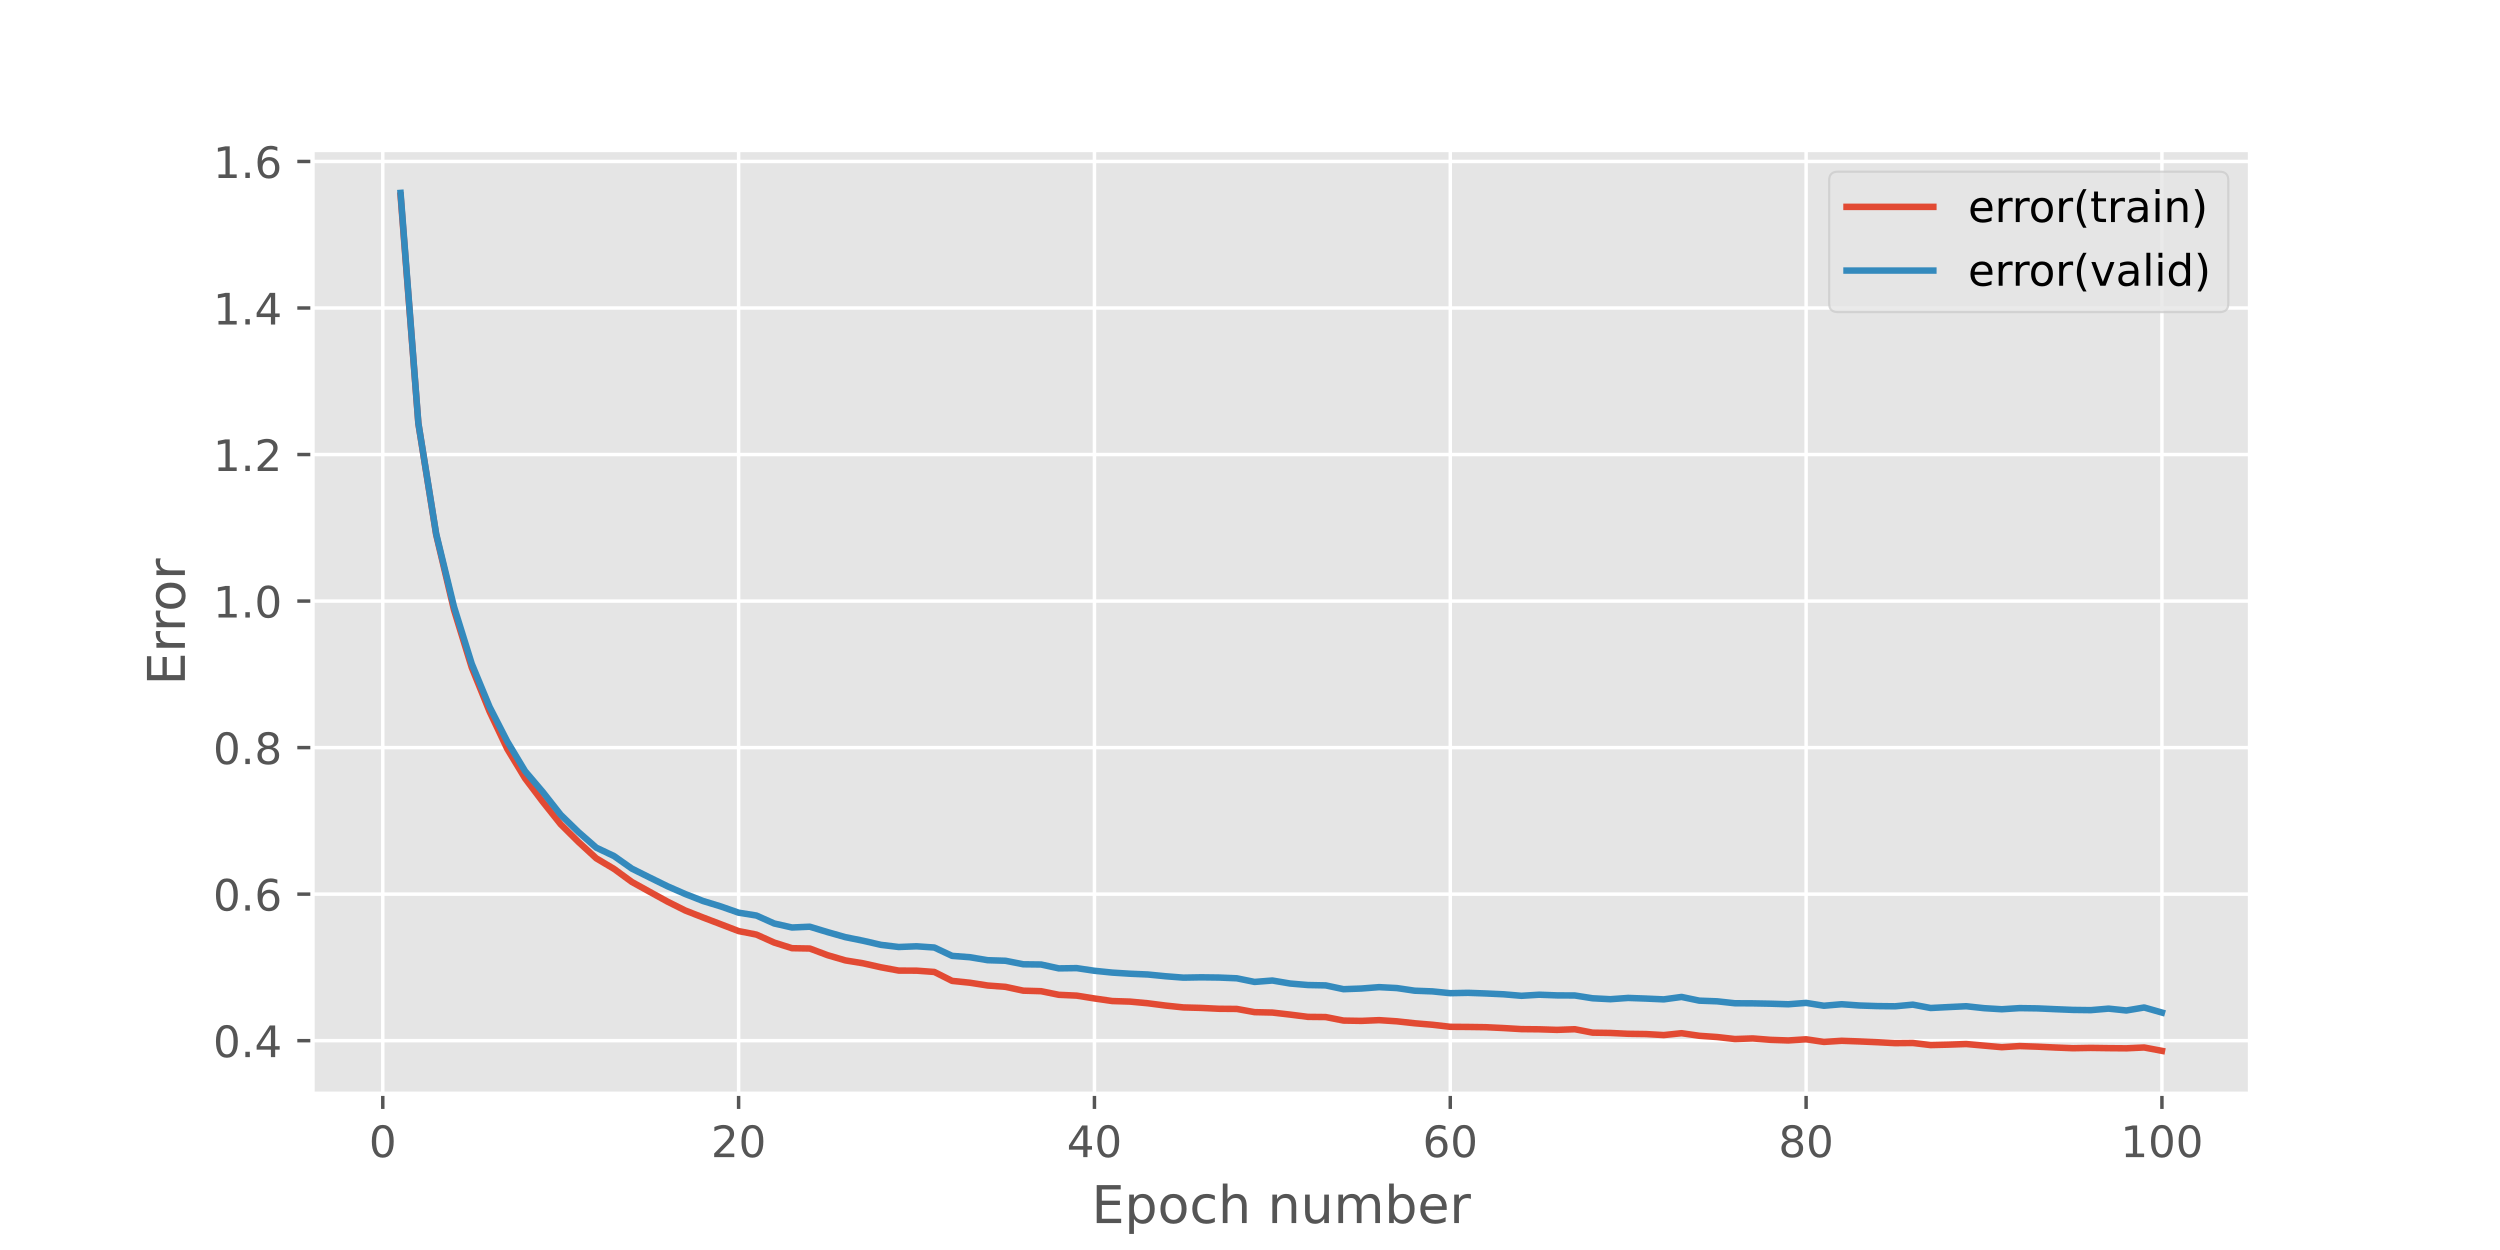
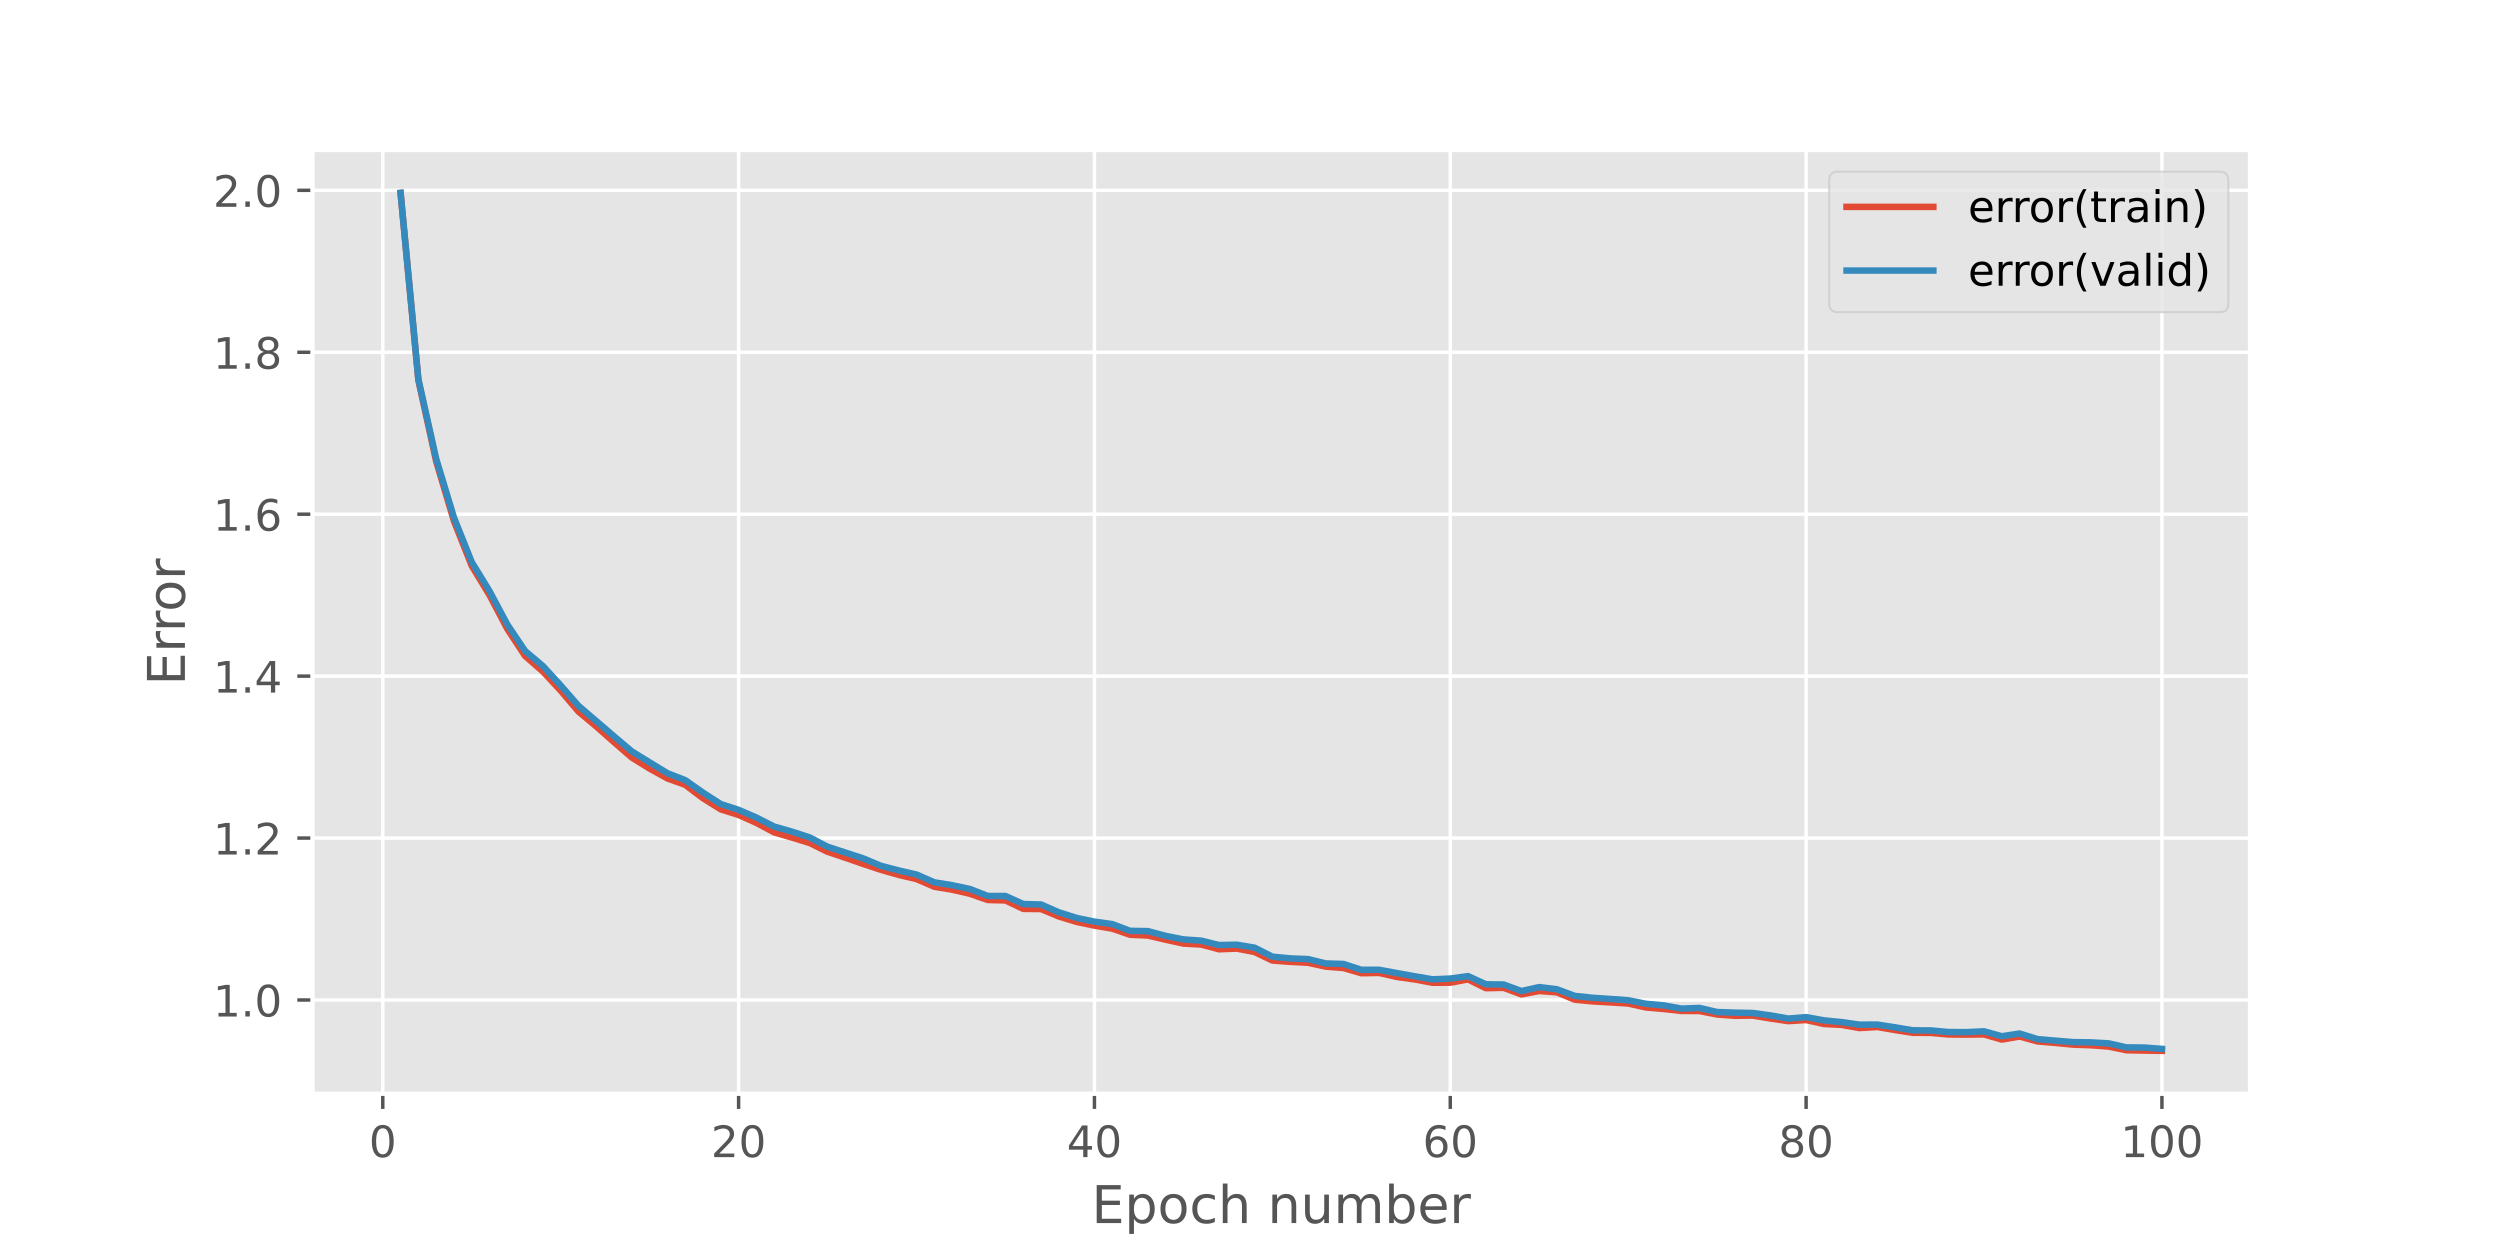
<svg xmlns="http://www.w3.org/2000/svg" xmlns:xlink="http://www.w3.org/1999/xlink" height="288pt" version="1.1" viewBox="0 0 576 288" width="576pt">
  <defs>
    <style type="text/css">*{stroke-linecap:butt;stroke-linejoin:round;}</style>
  </defs>
  <g id="figure_1">
    <g id="patch_1">
      <path d="M 0 288  L 576 288  L 576 0  L 0 0  z " style="fill:#ffffff;" />
    </g>
    <g id="axes_1">
      <g id="patch_2">
        <path d="M 72 252  L 518.4 252  L 518.4 34.56  L 72 34.56  z " style="fill:#e5e5e5;" />
      </g>
      <g id="matplotlib.axis_1">
        <g id="xtick_1">
          <g id="line2d_1">
-             <path clip-path="url(#pe317987a67)" d="M 88.192 252  L 88.192 34.56  " style="fill:none;stroke:#ffffff;stroke-linecap:square;stroke-width:0.8;" />
+             <path clip-path="url(#pe9f8068c99)" d="M 88.192 252  L 88.192 34.56  " style="fill:none;stroke:#ffffff;stroke-linecap:square;stroke-width:0.8;" />
          </g>
          <g id="line2d_2">
            <defs>
-               <path d="M 0 0  L 0 3.5  " id="me2cba8e64d" style="stroke:#555555;stroke-width:0.8;" />
-             </defs>
-             <g>
-               <use style="fill:#555555;stroke:#555555;stroke-width:0.8;" x="88.192" xlink:href="#me2cba8e64d" y="252" />
+               <path d="M 0 0  L 0 3.5  " id="m7c71a134c6" style="stroke:#555555;stroke-width:0.8;" />
+             </defs>
+             <g>
+               <use style="fill:#555555;stroke:#555555;stroke-width:0.8;" x="88.192" xlink:href="#m7c71a134c6" y="252" />
            </g>
          </g>
          <g id="text_1">
            <g style="fill:#555555;" transform="translate(85.01049 266.5984)scale(0.1 -0.1)">
              <defs>
                <path d="M 2034 4250  Q 1547 4250 1301 3770  Q 1056 3291 1056 2328  Q 1056 1369 1301 889  Q 1547 409 2034 409  Q 2525 409 2770 889  Q 3016 1369 3016 2328  Q 3016 3291 2770 3770  Q 2525 4250 2034 4250  z M 2034 4750  Q 2819 4750 3233 4129  Q 3647 3509 3647 2328  Q 3647 1150 3233 529  Q 2819 -91 2034 -91  Q 1250 -91 836 529  Q 422 1150 422 2328  Q 422 3509 836 4129  Q 1250 4750 2034 4750  z " id="DejaVuSans-30" transform="scale(0.015625)" />
              </defs>
              <use xlink:href="#DejaVuSans-30" />
            </g>
          </g>
        </g>
        <g id="xtick_2">
          <g id="line2d_3">
-             <path clip-path="url(#pe317987a67)" d="M 170.175 252  L 170.175 34.56  " style="fill:none;stroke:#ffffff;stroke-linecap:square;stroke-width:0.8;" />
+             <path clip-path="url(#pe9f8068c99)" d="M 170.175 252  L 170.175 34.56  " style="fill:none;stroke:#ffffff;stroke-linecap:square;stroke-width:0.8;" />
          </g>
          <g id="line2d_4">
            <g>
-               <use style="fill:#555555;stroke:#555555;stroke-width:0.8;" x="170.175" xlink:href="#me2cba8e64d" y="252" />
+               <use style="fill:#555555;stroke:#555555;stroke-width:0.8;" x="170.175" xlink:href="#m7c71a134c6" y="252" />
            </g>
          </g>
          <g id="text_2">
            <g style="fill:#555555;" transform="translate(163.8127 266.5984)scale(0.1 -0.1)">
              <defs>
                <path d="M 1228 531  L 3431 531  L 3431 0  L 469 0  L 469 531  Q 828 903 1448 1529  Q 2069 2156 2228 2338  Q 2531 2678 2651 2914  Q 2772 3150 2772 3378  Q 2772 3750 2511 3984  Q 2250 4219 1831 4219  Q 1534 4219 1204 4116  Q 875 4013 500 3803  L 500 4441  Q 881 4594 1212 4672  Q 1544 4750 1819 4750  Q 2544 4750 2975 4387  Q 3406 4025 3406 3419  Q 3406 3131 3298 2873  Q 3191 2616 2906 2266  Q 2828 2175 2409 1742  Q 1991 1309 1228 531  z " id="DejaVuSans-32" transform="scale(0.015625)" />
              </defs>
              <use xlink:href="#DejaVuSans-32" />
              <use x="63.623" xlink:href="#DejaVuSans-30" />
            </g>
          </g>
        </g>
        <g id="xtick_3">
          <g id="line2d_5">
-             <path clip-path="url(#pe317987a67)" d="M 252.159 252  L 252.159 34.56  " style="fill:none;stroke:#ffffff;stroke-linecap:square;stroke-width:0.8;" />
+             <path clip-path="url(#pe9f8068c99)" d="M 252.159 252  L 252.159 34.56  " style="fill:none;stroke:#ffffff;stroke-linecap:square;stroke-width:0.8;" />
          </g>
          <g id="line2d_6">
            <g>
-               <use style="fill:#555555;stroke:#555555;stroke-width:0.8;" x="252.159" xlink:href="#me2cba8e64d" y="252" />
+               <use style="fill:#555555;stroke:#555555;stroke-width:0.8;" x="252.159" xlink:href="#m7c71a134c6" y="252" />
            </g>
          </g>
          <g id="text_3">
            <g style="fill:#555555;" transform="translate(245.7962 266.5984)scale(0.1 -0.1)">
              <defs>
                <path d="M 2419 4116  L 825 1625  L 2419 1625  L 2419 4116  z M 2253 4666  L 3047 4666  L 3047 1625  L 3713 1625  L 3713 1100  L 3047 1100  L 3047 0  L 2419 0  L 2419 1100  L 313 1100  L 313 1709  L 2253 4666  z " id="DejaVuSans-34" transform="scale(0.015625)" />
              </defs>
              <use xlink:href="#DejaVuSans-34" />
              <use x="63.623" xlink:href="#DejaVuSans-30" />
            </g>
          </g>
        </g>
        <g id="xtick_4">
          <g id="line2d_7">
-             <path clip-path="url(#pe317987a67)" d="M 334.142 252  L 334.142 34.56  " style="fill:none;stroke:#ffffff;stroke-linecap:square;stroke-width:0.8;" />
+             <path clip-path="url(#pe9f8068c99)" d="M 334.142 252  L 334.142 34.56  " style="fill:none;stroke:#ffffff;stroke-linecap:square;stroke-width:0.8;" />
          </g>
          <g id="line2d_8">
            <g>
-               <use style="fill:#555555;stroke:#555555;stroke-width:0.8;" x="334.142" xlink:href="#me2cba8e64d" y="252" />
+               <use style="fill:#555555;stroke:#555555;stroke-width:0.8;" x="334.142" xlink:href="#m7c71a134c6" y="252" />
            </g>
          </g>
          <g id="text_4">
            <g style="fill:#555555;" transform="translate(327.7796 266.5984)scale(0.1 -0.1)">
              <defs>
                <path d="M 2113 2584  Q 1688 2584 1439 2293  Q 1191 2003 1191 1497  Q 1191 994 1439 701  Q 1688 409 2113 409  Q 2538 409 2786 701  Q 3034 994 3034 1497  Q 3034 2003 2786 2293  Q 2538 2584 2113 2584  z M 3366 4563  L 3366 3988  Q 3128 4100 2886 4159  Q 2644 4219 2406 4219  Q 1781 4219 1451 3797  Q 1122 3375 1075 2522  Q 1259 2794 1537 2939  Q 1816 3084 2150 3084  Q 2853 3084 3261 2657  Q 3669 2231 3669 1497  Q 3669 778 3244 343  Q 2819 -91 2113 -91  Q 1303 -91 875 529  Q 447 1150 447 2328  Q 447 3434 972 4092  Q 1497 4750 2381 4750  Q 2619 4750 2861 4703  Q 3103 4656 3366 4563  z " id="DejaVuSans-36" transform="scale(0.015625)" />
              </defs>
              <use xlink:href="#DejaVuSans-36" />
              <use x="63.623" xlink:href="#DejaVuSans-30" />
            </g>
          </g>
        </g>
        <g id="xtick_5">
          <g id="line2d_9">
-             <path clip-path="url(#pe317987a67)" d="M 416.126 252  L 416.126 34.56  " style="fill:none;stroke:#ffffff;stroke-linecap:square;stroke-width:0.8;" />
+             <path clip-path="url(#pe9f8068c99)" d="M 416.126 252  L 416.126 34.56  " style="fill:none;stroke:#ffffff;stroke-linecap:square;stroke-width:0.8;" />
          </g>
          <g id="line2d_10">
            <g>
-               <use style="fill:#555555;stroke:#555555;stroke-width:0.8;" x="416.126" xlink:href="#me2cba8e64d" y="252" />
+               <use style="fill:#555555;stroke:#555555;stroke-width:0.8;" x="416.126" xlink:href="#m7c71a134c6" y="252" />
            </g>
          </g>
          <g id="text_5">
            <g style="fill:#555555;" transform="translate(409.7631 266.5984)scale(0.1 -0.1)">
              <defs>
                <path d="M 2034 2216  Q 1584 2216 1326 1975  Q 1069 1734 1069 1313  Q 1069 891 1326 650  Q 1584 409 2034 409  Q 2484 409 2743 651  Q 3003 894 3003 1313  Q 3003 1734 2745 1975  Q 2488 2216 2034 2216  z M 1403 2484  Q 997 2584 770 2862  Q 544 3141 544 3541  Q 544 4100 942 4425  Q 1341 4750 2034 4750  Q 2731 4750 3128 4425  Q 3525 4100 3525 3541  Q 3525 3141 3298 2862  Q 3072 2584 2669 2484  Q 3125 2378 3379 2068  Q 3634 1759 3634 1313  Q 3634 634 3220 271  Q 2806 -91 2034 -91  Q 1263 -91 848 271  Q 434 634 434 1313  Q 434 1759 690 2068  Q 947 2378 1403 2484  z M 1172 3481  Q 1172 3119 1398 2916  Q 1625 2713 2034 2713  Q 2441 2713 2670 2916  Q 2900 3119 2900 3481  Q 2900 3844 2670 4047  Q 2441 4250 2034 4250  Q 1625 4250 1398 4047  Q 1172 3844 1172 3481  z " id="DejaVuSans-38" transform="scale(0.015625)" />
              </defs>
              <use xlink:href="#DejaVuSans-38" />
              <use x="63.623" xlink:href="#DejaVuSans-30" />
            </g>
          </g>
        </g>
        <g id="xtick_6">
          <g id="line2d_11">
-             <path clip-path="url(#pe317987a67)" d="M 498.109 252  L 498.109 34.56  " style="fill:none;stroke:#ffffff;stroke-linecap:square;stroke-width:0.8;" />
+             <path clip-path="url(#pe9f8068c99)" d="M 498.109 252  L 498.109 34.56  " style="fill:none;stroke:#ffffff;stroke-linecap:square;stroke-width:0.8;" />
          </g>
          <g id="line2d_12">
            <g>
-               <use style="fill:#555555;stroke:#555555;stroke-width:0.8;" x="498.109" xlink:href="#me2cba8e64d" y="252" />
+               <use style="fill:#555555;stroke:#555555;stroke-width:0.8;" x="498.109" xlink:href="#m7c71a134c6" y="252" />
            </g>
          </g>
          <g id="text_6">
            <g style="fill:#555555;" transform="translate(488.5653 266.5984)scale(0.1 -0.1)">
              <defs>
                <path d="M 794 531  L 1825 531  L 1825 4091  L 703 3866  L 703 4441  L 1819 4666  L 2450 4666  L 2450 531  L 3481 531  L 3481 0  L 794 0  L 794 531  z " id="DejaVuSans-31" transform="scale(0.015625)" />
              </defs>
              <use xlink:href="#DejaVuSans-31" />
              <use x="63.623" xlink:href="#DejaVuSans-30" />
              <use x="127.246" xlink:href="#DejaVuSans-30" />
            </g>
          </g>
        </g>
        <g id="text_7">
          <g style="fill:#555555;" transform="translate(251.5031 281.7962)scale(0.12 -0.12)">
            <defs>
              <path d="M 628 4666  L 3578 4666  L 3578 4134  L 1259 4134  L 1259 2753  L 3481 2753  L 3481 2222  L 1259 2222  L 1259 531  L 3634 531  L 3634 0  L 628 0  L 628 4666  z " id="DejaVuSans-45" transform="scale(0.015625)" />
              <path d="M 1159 525  L 1159 -1331  L 581 -1331  L 581 3500  L 1159 3500  L 1159 2969  Q 1341 3281 1617 3432  Q 1894 3584 2278 3584  Q 2916 3584 3314 3078  Q 3713 2572 3713 1747  Q 3713 922 3314 415  Q 2916 -91 2278 -91  Q 1894 -91 1617 61  Q 1341 213 1159 525  z M 3116 1747  Q 3116 2381 2855 2742  Q 2594 3103 2138 3103  Q 1681 3103 1420 2742  Q 1159 2381 1159 1747  Q 1159 1113 1420 752  Q 1681 391 2138 391  Q 2594 391 2855 752  Q 3116 1113 3116 1747  z " id="DejaVuSans-70" transform="scale(0.015625)" />
              <path d="M 1959 3097  Q 1497 3097 1228 2736  Q 959 2375 959 1747  Q 959 1119 1226 758  Q 1494 397 1959 397  Q 2419 397 2687 759  Q 2956 1122 2956 1747  Q 2956 2369 2687 2733  Q 2419 3097 1959 3097  z M 1959 3584  Q 2709 3584 3137 3096  Q 3566 2609 3566 1747  Q 3566 888 3137 398  Q 2709 -91 1959 -91  Q 1206 -91 779 398  Q 353 888 353 1747  Q 353 2609 779 3096  Q 1206 3584 1959 3584  z " id="DejaVuSans-6f" transform="scale(0.015625)" />
              <path d="M 3122 3366  L 3122 2828  Q 2878 2963 2633 3030  Q 2388 3097 2138 3097  Q 1578 3097 1268 2742  Q 959 2388 959 1747  Q 959 1106 1268 751  Q 1578 397 2138 397  Q 2388 397 2633 464  Q 2878 531 3122 666  L 3122 134  Q 2881 22 2623 -34  Q 2366 -91 2075 -91  Q 1284 -91 818 406  Q 353 903 353 1747  Q 353 2603 823 3093  Q 1294 3584 2113 3584  Q 2378 3584 2631 3529  Q 2884 3475 3122 3366  z " id="DejaVuSans-63" transform="scale(0.015625)" />
              <path d="M 3513 2113  L 3513 0  L 2938 0  L 2938 2094  Q 2938 2591 2744 2837  Q 2550 3084 2163 3084  Q 1697 3084 1428 2787  Q 1159 2491 1159 1978  L 1159 0  L 581 0  L 581 4863  L 1159 4863  L 1159 2956  Q 1366 3272 1645 3428  Q 1925 3584 2291 3584  Q 2894 3584 3203 3211  Q 3513 2838 3513 2113  z " id="DejaVuSans-68" transform="scale(0.015625)" />
              <path id="DejaVuSans-20" transform="scale(0.015625)" />
              <path d="M 3513 2113  L 3513 0  L 2938 0  L 2938 2094  Q 2938 2591 2744 2837  Q 2550 3084 2163 3084  Q 1697 3084 1428 2787  Q 1159 2491 1159 1978  L 1159 0  L 581 0  L 581 3500  L 1159 3500  L 1159 2956  Q 1366 3272 1645 3428  Q 1925 3584 2291 3584  Q 2894 3584 3203 3211  Q 3513 2838 3513 2113  z " id="DejaVuSans-6e" transform="scale(0.015625)" />
              <path d="M 544 1381  L 544 3500  L 1119 3500  L 1119 1403  Q 1119 906 1312 657  Q 1506 409 1894 409  Q 2359 409 2629 706  Q 2900 1003 2900 1516  L 2900 3500  L 3475 3500  L 3475 0  L 2900 0  L 2900 538  Q 2691 219 2414 64  Q 2138 -91 1772 -91  Q 1169 -91 856 284  Q 544 659 544 1381  z M 1991 3584  L 1991 3584  z " id="DejaVuSans-75" transform="scale(0.015625)" />
              <path d="M 3328 2828  Q 3544 3216 3844 3400  Q 4144 3584 4550 3584  Q 5097 3584 5394 3201  Q 5691 2819 5691 2113  L 5691 0  L 5113 0  L 5113 2094  Q 5113 2597 4934 2840  Q 4756 3084 4391 3084  Q 3944 3084 3684 2787  Q 3425 2491 3425 1978  L 3425 0  L 2847 0  L 2847 2094  Q 2847 2600 2669 2842  Q 2491 3084 2119 3084  Q 1678 3084 1418 2786  Q 1159 2488 1159 1978  L 1159 0  L 581 0  L 581 3500  L 1159 3500  L 1159 2956  Q 1356 3278 1631 3431  Q 1906 3584 2284 3584  Q 2666 3584 2933 3390  Q 3200 3197 3328 2828  z " id="DejaVuSans-6d" transform="scale(0.015625)" />
              <path d="M 3116 1747  Q 3116 2381 2855 2742  Q 2594 3103 2138 3103  Q 1681 3103 1420 2742  Q 1159 2381 1159 1747  Q 1159 1113 1420 752  Q 1681 391 2138 391  Q 2594 391 2855 752  Q 3116 1113 3116 1747  z M 1159 2969  Q 1341 3281 1617 3432  Q 1894 3584 2278 3584  Q 2916 3584 3314 3078  Q 3713 2572 3713 1747  Q 3713 922 3314 415  Q 2916 -91 2278 -91  Q 1894 -91 1617 61  Q 1341 213 1159 525  L 1159 0  L 581 0  L 581 4863  L 1159 4863  L 1159 2969  z " id="DejaVuSans-62" transform="scale(0.015625)" />
              <path d="M 3597 1894  L 3597 1613  L 953 1613  Q 991 1019 1311 708  Q 1631 397 2203 397  Q 2534 397 2845 478  Q 3156 559 3463 722  L 3463 178  Q 3153 47 2828 -22  Q 2503 -91 2169 -91  Q 1331 -91 842 396  Q 353 884 353 1716  Q 353 2575 817 3079  Q 1281 3584 2069 3584  Q 2775 3584 3186 3129  Q 3597 2675 3597 1894  z M 3022 2063  Q 3016 2534 2758 2815  Q 2500 3097 2075 3097  Q 1594 3097 1305 2825  Q 1016 2553 972 2059  L 3022 2063  z " id="DejaVuSans-65" transform="scale(0.015625)" />
              <path d="M 2631 2963  Q 2534 3019 2420 3045  Q 2306 3072 2169 3072  Q 1681 3072 1420 2755  Q 1159 2438 1159 1844  L 1159 0  L 581 0  L 581 3500  L 1159 3500  L 1159 2956  Q 1341 3275 1631 3429  Q 1922 3584 2338 3584  Q 2397 3584 2469 3576  Q 2541 3569 2628 3553  L 2631 2963  z " id="DejaVuSans-72" transform="scale(0.015625)" />
            </defs>
            <use xlink:href="#DejaVuSans-45" />
            <use x="63.184" xlink:href="#DejaVuSans-70" />
            <use x="126.66" xlink:href="#DejaVuSans-6f" />
            <use x="187.842" xlink:href="#DejaVuSans-63" />
            <use x="242.822" xlink:href="#DejaVuSans-68" />
            <use x="306.201" xlink:href="#DejaVuSans-20" />
            <use x="337.988" xlink:href="#DejaVuSans-6e" />
            <use x="401.367" xlink:href="#DejaVuSans-75" />
            <use x="464.746" xlink:href="#DejaVuSans-6d" />
            <use x="562.158" xlink:href="#DejaVuSans-62" />
            <use x="625.635" xlink:href="#DejaVuSans-65" />
            <use x="687.158" xlink:href="#DejaVuSans-72" />
          </g>
        </g>
      </g>
      <g id="matplotlib.axis_2">
        <g id="ytick_1">
          <g id="line2d_13">
-             <path clip-path="url(#pe317987a67)" d="M 72 239.765  L 518.4 239.765  " style="fill:none;stroke:#ffffff;stroke-linecap:square;stroke-width:0.8;" />
+             <path clip-path="url(#pe9f8068c99)" d="M 72 230.403  L 518.4 230.403  " style="fill:none;stroke:#ffffff;stroke-linecap:square;stroke-width:0.8;" />
          </g>
          <g id="line2d_14">
            <defs>
-               <path d="M 0 0  L -3.5 0  " id="m394dbe2a29" style="stroke:#555555;stroke-width:0.8;" />
-             </defs>
-             <g>
-               <use style="fill:#555555;stroke:#555555;stroke-width:0.8;" x="72" xlink:href="#m394dbe2a29" y="239.765" />
+               <path d="M 0 0  L -3.5 0  " id="mfba9a142a1" style="stroke:#555555;stroke-width:0.8;" />
+             </defs>
+             <g>
+               <use style="fill:#555555;stroke:#555555;stroke-width:0.8;" x="72" xlink:href="#mfba9a142a1" y="230.403" />
            </g>
          </g>
          <g id="text_8">
-             <g style="fill:#555555;" transform="translate(49.09687 243.5645)scale(0.1 -0.1)">
+             <g style="fill:#555555;" transform="translate(49.09687 234.2019)scale(0.1 -0.1)">
              <defs>
                <path d="M 684 794  L 1344 794  L 1344 0  L 684 0  L 684 794  z " id="DejaVuSans-2e" transform="scale(0.015625)" />
              </defs>
-               <use xlink:href="#DejaVuSans-30" />
-               <use x="63.623" xlink:href="#DejaVuSans-2e" />
-               <use x="95.41" xlink:href="#DejaVuSans-34" />
+               <use xlink:href="#DejaVuSans-31" />
+               <use x="63.623" xlink:href="#DejaVuSans-2e" />
+               <use x="95.41" xlink:href="#DejaVuSans-30" />
            </g>
          </g>
        </g>
        <g id="ytick_2">
          <g id="line2d_15">
-             <path clip-path="url(#pe317987a67)" d="M 72 206.006  L 518.4 206.006  " style="fill:none;stroke:#ffffff;stroke-linecap:square;stroke-width:0.8;" />
+             <path clip-path="url(#pe9f8068c99)" d="M 72 193.093  L 518.4 193.093  " style="fill:none;stroke:#ffffff;stroke-linecap:square;stroke-width:0.8;" />
          </g>
          <g id="line2d_16">
            <g>
-               <use style="fill:#555555;stroke:#555555;stroke-width:0.8;" x="72" xlink:href="#m394dbe2a29" y="206.006" />
+               <use style="fill:#555555;stroke:#555555;stroke-width:0.8;" x="72" xlink:href="#mfba9a142a1" y="193.093" />
            </g>
          </g>
          <g id="text_9">
-             <g style="fill:#555555;" transform="translate(49.09687 209.8048)scale(0.1 -0.1)">
-               <use xlink:href="#DejaVuSans-30" />
-               <use x="63.623" xlink:href="#DejaVuSans-2e" />
-               <use x="95.41" xlink:href="#DejaVuSans-36" />
+             <g style="fill:#555555;" transform="translate(49.09687 196.8924)scale(0.1 -0.1)">
+               <use xlink:href="#DejaVuSans-31" />
+               <use x="63.623" xlink:href="#DejaVuSans-2e" />
+               <use x="95.41" xlink:href="#DejaVuSans-32" />
            </g>
          </g>
        </g>
        <g id="ytick_3">
          <g id="line2d_17">
-             <path clip-path="url(#pe317987a67)" d="M 72 172.246  L 518.4 172.246  " style="fill:none;stroke:#ffffff;stroke-linecap:square;stroke-width:0.8;" />
+             <path clip-path="url(#pe9f8068c99)" d="M 72 155.784  L 518.4 155.784  " style="fill:none;stroke:#ffffff;stroke-linecap:square;stroke-width:0.8;" />
          </g>
          <g id="line2d_18">
            <g>
-               <use style="fill:#555555;stroke:#555555;stroke-width:0.8;" x="72" xlink:href="#m394dbe2a29" y="172.246" />
+               <use style="fill:#555555;stroke:#555555;stroke-width:0.8;" x="72" xlink:href="#mfba9a142a1" y="155.784" />
            </g>
          </g>
          <g id="text_10">
-             <g style="fill:#555555;" transform="translate(49.09687 176.0451)scale(0.1 -0.1)">
-               <use xlink:href="#DejaVuSans-30" />
-               <use x="63.623" xlink:href="#DejaVuSans-2e" />
-               <use x="95.41" xlink:href="#DejaVuSans-38" />
+             <g style="fill:#555555;" transform="translate(49.09687 159.5828)scale(0.1 -0.1)">
+               <use xlink:href="#DejaVuSans-31" />
+               <use x="63.623" xlink:href="#DejaVuSans-2e" />
+               <use x="95.41" xlink:href="#DejaVuSans-34" />
            </g>
          </g>
        </g>
        <g id="ytick_4">
          <g id="line2d_19">
-             <path clip-path="url(#pe317987a67)" d="M 72 138.486  L 518.4 138.486  " style="fill:none;stroke:#ffffff;stroke-linecap:square;stroke-width:0.8;" />
+             <path clip-path="url(#pe9f8068c99)" d="M 72 118.474  L 518.4 118.474  " style="fill:none;stroke:#ffffff;stroke-linecap:square;stroke-width:0.8;" />
          </g>
          <g id="line2d_20">
            <g>
-               <use style="fill:#555555;stroke:#555555;stroke-width:0.8;" x="72" xlink:href="#m394dbe2a29" y="138.486" />
+               <use style="fill:#555555;stroke:#555555;stroke-width:0.8;" x="72" xlink:href="#mfba9a142a1" y="118.474" />
            </g>
          </g>
          <g id="text_11">
-             <g style="fill:#555555;" transform="translate(49.09687 142.2854)scale(0.1 -0.1)">
-               <use xlink:href="#DejaVuSans-31" />
-               <use x="63.623" xlink:href="#DejaVuSans-2e" />
-               <use x="95.41" xlink:href="#DejaVuSans-30" />
+             <g style="fill:#555555;" transform="translate(49.09687 122.2733)scale(0.1 -0.1)">
+               <use xlink:href="#DejaVuSans-31" />
+               <use x="63.623" xlink:href="#DejaVuSans-2e" />
+               <use x="95.41" xlink:href="#DejaVuSans-36" />
            </g>
          </g>
        </g>
        <g id="ytick_5">
          <g id="line2d_21">
-             <path clip-path="url(#pe317987a67)" d="M 72 104.726  L 518.4 104.726  " style="fill:none;stroke:#ffffff;stroke-linecap:square;stroke-width:0.8;" />
+             <path clip-path="url(#pe9f8068c99)" d="M 72 81.165  L 518.4 81.165  " style="fill:none;stroke:#ffffff;stroke-linecap:square;stroke-width:0.8;" />
          </g>
          <g id="line2d_22">
            <g>
-               <use style="fill:#555555;stroke:#555555;stroke-width:0.8;" x="72" xlink:href="#m394dbe2a29" y="104.726" />
+               <use style="fill:#555555;stroke:#555555;stroke-width:0.8;" x="72" xlink:href="#mfba9a142a1" y="81.165" />
            </g>
          </g>
          <g id="text_12">
-             <g style="fill:#555555;" transform="translate(49.09687 108.5256)scale(0.1 -0.1)">
-               <use xlink:href="#DejaVuSans-31" />
-               <use x="63.623" xlink:href="#DejaVuSans-2e" />
-               <use x="95.41" xlink:href="#DejaVuSans-32" />
+             <g style="fill:#555555;" transform="translate(49.09687 84.96373)scale(0.1 -0.1)">
+               <use xlink:href="#DejaVuSans-31" />
+               <use x="63.623" xlink:href="#DejaVuSans-2e" />
+               <use x="95.41" xlink:href="#DejaVuSans-38" />
            </g>
          </g>
        </g>
        <g id="ytick_6">
          <g id="line2d_23">
-             <path clip-path="url(#pe317987a67)" d="M 72 70.967  L 518.4 70.967  " style="fill:none;stroke:#ffffff;stroke-linecap:square;stroke-width:0.8;" />
+             <path clip-path="url(#pe9f8068c99)" d="M 72 43.855  L 518.4 43.855  " style="fill:none;stroke:#ffffff;stroke-linecap:square;stroke-width:0.8;" />
          </g>
          <g id="line2d_24">
            <g>
-               <use style="fill:#555555;stroke:#555555;stroke-width:0.8;" x="72" xlink:href="#m394dbe2a29" y="70.967" />
+               <use style="fill:#555555;stroke:#555555;stroke-width:0.8;" x="72" xlink:href="#mfba9a142a1" y="43.855" />
            </g>
          </g>
          <g id="text_13">
-             <g style="fill:#555555;" transform="translate(49.09687 74.76591)scale(0.1 -0.1)">
-               <use xlink:href="#DejaVuSans-31" />
-               <use x="63.623" xlink:href="#DejaVuSans-2e" />
-               <use x="95.41" xlink:href="#DejaVuSans-34" />
-             </g>
-           </g>
-         </g>
-         <g id="ytick_7">
-           <g id="line2d_25">
-             <path clip-path="url(#pe317987a67)" d="M 72 37.207  L 518.4 37.207  " style="fill:none;stroke:#ffffff;stroke-linecap:square;stroke-width:0.8;" />
-           </g>
-           <g id="line2d_26">
-             <g>
-               <use style="fill:#555555;stroke:#555555;stroke-width:0.8;" x="72" xlink:href="#m394dbe2a29" y="37.207" />
-             </g>
-           </g>
-           <g id="text_14">
-             <g style="fill:#555555;" transform="translate(49.09687 41.00619)scale(0.1 -0.1)">
-               <use xlink:href="#DejaVuSans-31" />
-               <use x="63.623" xlink:href="#DejaVuSans-2e" />
-               <use x="95.41" xlink:href="#DejaVuSans-36" />
-             </g>
-           </g>
-         </g>
-         <g id="text_15">
+             <g style="fill:#555555;" transform="translate(49.09687 47.65418)scale(0.1 -0.1)">
+               <use xlink:href="#DejaVuSans-32" />
+               <use x="63.623" xlink:href="#DejaVuSans-2e" />
+               <use x="95.41" xlink:href="#DejaVuSans-30" />
+             </g>
+           </g>
+         </g>
+         <g id="text_14">
          <g style="fill:#555555;" transform="translate(42.60125 157.9022)rotate(-90)scale(0.12 -0.12)">
            <use xlink:href="#DejaVuSans-45" />
            <use x="63.184" xlink:href="#DejaVuSans-72" />
            <use x="102.547" xlink:href="#DejaVuSans-72" />
            <use x="141.41" xlink:href="#DejaVuSans-6f" />
            <use x="202.592" xlink:href="#DejaVuSans-72" />
          </g>
        </g>
      </g>
-       <g id="line2d_27">
-         <path clip-path="url(#pe317987a67)" d="M 92.291 45.032  L 96.39 97.577  L 100.489 123.163  L 104.588 140.489  L 108.688 153.788  L 112.787 163.918  L 116.886 172.568  L 120.985 179.351  L 125.084 184.771  L 129.183 189.917  L 133.283 193.988  L 137.382 197.759  L 141.481 200.205  L 145.58 203.203  L 149.679 205.468  L 153.779 207.73  L 157.878 209.777  L 161.977 211.387  L 166.076 212.951  L 170.175 214.522  L 174.274 215.329  L 178.374 217.168  L 182.473 218.464  L 186.572 218.538  L 190.671 220.074  L 194.77 221.275  L 198.869 221.947  L 202.969 222.864  L 207.068 223.625  L 211.167 223.64  L 215.266 223.937  L 219.365 225.999  L 223.464 226.419  L 227.564 227.064  L 231.663 227.37  L 235.762 228.25  L 239.861 228.371  L 243.96 229.204  L 248.06 229.391  L 252.159 230.046  L 256.258 230.64  L 260.357 230.772  L 264.456 231.152  L 268.555 231.682  L 272.655 232.11  L 276.754 232.222  L 280.853 232.423  L 284.952 232.458  L 289.051 233.199  L 293.15 233.293  L 297.25 233.764  L 301.349 234.286  L 305.448 234.33  L 309.547 235.139  L 313.646 235.212  L 317.745 235.041  L 321.845 235.313  L 325.944 235.761  L 330.043 236.103  L 334.142 236.577  L 338.241 236.606  L 342.34 236.667  L 346.44 236.864  L 350.539 237.11  L 354.638 237.152  L 358.737 237.285  L 362.836 237.134  L 366.936 237.924  L 371.035 237.991  L 375.134 238.188  L 379.233 238.247  L 383.332 238.483  L 387.431 238.049  L 391.531 238.646  L 395.63 238.931  L 399.729 239.395  L 403.828 239.253  L 407.927 239.58  L 412.026 239.722  L 416.126 239.452  L 420.225 240.059  L 424.324 239.797  L 428.423 239.945  L 432.522 240.127  L 436.621 240.341  L 440.721 240.304  L 444.82 240.788  L 448.919 240.687  L 453.018 240.544  L 457.117 240.91  L 461.217 241.276  L 465.316 241.012  L 469.415 241.155  L 473.514 241.346  L 477.613 241.513  L 481.712 241.437  L 485.812 241.498  L 489.911 241.533  L 494.01 241.341  L 498.109 242.116  " style="fill:none;stroke:#e24a33;stroke-linecap:square;stroke-width:1.5;" />
-       </g>
-       <g id="line2d_28">
-         <path clip-path="url(#pe317987a67)" d="M 92.291 44.444  L 96.39 97.465  L 100.489 122.97  L 104.588 139.748  L 108.688 152.924  L 112.787 162.844  L 116.886 170.846  L 120.985 177.675  L 125.084 182.502  L 129.183 187.723  L 133.283 191.712  L 137.382 195.299  L 141.481 197.244  L 145.58 200.134  L 149.679 202.175  L 153.779 204.191  L 157.878 205.983  L 161.977 207.59  L 166.076 208.847  L 170.175 210.282  L 174.274 210.938  L 178.374 212.771  L 182.473 213.696  L 186.572 213.514  L 190.671 214.758  L 194.77 215.92  L 198.869 216.75  L 202.969 217.694  L 207.068 218.189  L 211.167 218.028  L 215.266 218.308  L 219.365 220.232  L 223.464 220.546  L 227.564 221.231  L 231.663 221.36  L 235.762 222.17  L 239.861 222.223  L 243.96 223.115  L 248.06 223.054  L 252.159 223.666  L 256.258 224.086  L 260.357 224.346  L 264.456 224.524  L 268.555 224.929  L 272.655 225.249  L 276.754 225.173  L 280.853 225.228  L 284.952 225.399  L 289.051 226.237  L 293.15 225.912  L 297.25 226.604  L 301.349 226.952  L 305.448 227.037  L 309.547 227.91  L 313.646 227.758  L 317.745 227.437  L 321.845 227.651  L 325.944 228.257  L 330.043 228.416  L 334.142 228.83  L 338.241 228.746  L 342.34 228.895  L 346.44 229.085  L 350.539 229.433  L 354.638 229.181  L 358.737 229.336  L 362.836 229.358  L 366.936 230.004  L 371.035 230.217  L 375.134 229.923  L 379.233 230.072  L 383.332 230.256  L 387.431 229.696  L 391.531 230.551  L 395.63 230.704  L 399.729 231.151  L 403.828 231.172  L 407.927 231.254  L 412.026 231.383  L 416.126 231.066  L 420.225 231.723  L 424.324 231.374  L 428.423 231.665  L 432.522 231.804  L 436.621 231.852  L 440.721 231.469  L 444.82 232.243  L 448.919 232.032  L 453.018 231.836  L 457.117 232.283  L 461.217 232.533  L 465.316 232.269  L 469.415 232.331  L 473.514 232.515  L 477.613 232.683  L 481.712 232.738  L 485.812 232.387  L 489.911 232.815  L 494.01 232.126  L 498.109 233.293  " style="fill:none;stroke:#348abd;stroke-linecap:square;stroke-width:1.5;" />
+       <g id="line2d_25">
+         <path clip-path="url(#pe9f8068c99)" d="M 92.291 44.461  L 96.39 87.588  L 100.489 106.273  L 104.588 120.045  L 108.688 130.37  L 112.787 137.124  L 116.886 144.905  L 120.985 151.143  L 125.084 154.717  L 129.183 159.123  L 133.283 163.944  L 137.382 167.38  L 141.481 170.995  L 145.58 174.551  L 149.679 177.09  L 153.779 179.354  L 157.878 180.834  L 161.977 183.924  L 166.076 186.479  L 170.175 187.774  L 174.274 189.591  L 178.374 191.78  L 182.473 192.978  L 186.572 194.234  L 190.671 196.259  L 194.77 197.625  L 198.869 199.055  L 202.969 200.41  L 207.068 201.581  L 211.167 202.54  L 215.266 204.308  L 219.365 204.984  L 223.464 205.921  L 227.564 207.358  L 231.663 207.463  L 235.762 209.409  L 239.861 209.448  L 243.96 211.162  L 248.06 212.411  L 252.159 213.267  L 256.258 213.956  L 260.357 215.368  L 264.456 215.546  L 268.555 216.503  L 272.655 217.402  L 276.754 217.625  L 280.853 218.715  L 284.952 218.556  L 289.051 219.337  L 293.15 221.307  L 297.25 221.608  L 301.349 221.818  L 305.448 222.714  L 309.547 223.033  L 313.646 224.239  L 317.745 224.159  L 321.845 225.093  L 325.944 225.664  L 330.043 226.426  L 334.142 226.413  L 338.241 225.648  L 342.34 227.682  L 346.44 227.595  L 350.539 229.109  L 354.638 228.324  L 358.737 228.633  L 362.836 230.333  L 366.936 230.718  L 371.035 230.953  L 375.134 231.21  L 379.233 232.119  L 383.332 232.47  L 387.431 232.925  L 391.531 232.934  L 395.63 233.743  L 399.729 234.043  L 403.828 233.987  L 407.927 234.666  L 412.026 235.269  L 416.126 235.013  L 420.225 235.927  L 424.324 236.135  L 428.423 236.867  L 432.522 236.621  L 436.621 237.321  L 440.721 237.963  L 444.82 237.973  L 448.919 238.345  L 453.018 238.374  L 457.117 238.327  L 461.217 239.523  L 465.316 238.807  L 469.415 239.936  L 473.514 240.284  L 477.613 240.681  L 481.712 240.826  L 485.812 241.125  L 489.911 241.974  L 494.01 242.051  L 498.109 242.116  " style="fill:none;stroke:#e24a33;stroke-linecap:square;stroke-width:1.5;" />
+       </g>
+       <g id="line2d_26">
+         <path clip-path="url(#pe9f8068c99)" d="M 92.291 44.444  L 96.39 87.36  L 100.489 105.674  L 104.588 119.238  L 108.688 129.5  L 112.787 136.195  L 116.886 143.88  L 120.985 149.981  L 125.084 153.45  L 129.183 157.926  L 133.283 162.625  L 137.382 166.135  L 141.481 169.657  L 145.58 173.127  L 149.679 175.652  L 153.779 178.15  L 157.878 179.743  L 161.977 182.626  L 166.076 185.265  L 170.175 186.59  L 174.274 188.364  L 178.374 190.449  L 182.473 191.613  L 186.572 192.951  L 190.671 195.098  L 194.77 196.433  L 198.869 197.769  L 202.969 199.49  L 207.068 200.555  L 211.167 201.497  L 215.266 203.288  L 219.365 203.953  L 223.464 204.824  L 227.564 206.426  L 231.663 206.442  L 235.762 208.284  L 239.861 208.395  L 243.96 210.201  L 248.06 211.491  L 252.159 212.346  L 256.258 212.916  L 260.357 214.46  L 264.456 214.531  L 268.555 215.624  L 272.655 216.439  L 276.754 216.728  L 280.853 217.736  L 284.952 217.663  L 289.051 218.344  L 293.15 220.414  L 297.25 220.817  L 301.349 220.971  L 305.448 221.973  L 309.547 222.099  L 313.646 223.443  L 317.745 223.438  L 321.845 224.199  L 325.944 224.933  L 330.043 225.637  L 334.142 225.458  L 338.241 224.896  L 342.34 226.78  L 346.44 226.83  L 350.539 228.344  L 354.638 227.42  L 358.737 227.939  L 362.836 229.458  L 366.936 229.883  L 371.035 230.158  L 375.134 230.456  L 379.233 231.275  L 383.332 231.647  L 387.431 232.386  L 391.531 232.226  L 395.63 233.173  L 399.729 233.312  L 403.828 233.393  L 407.927 233.951  L 412.026 234.679  L 416.126 234.346  L 420.225 235.09  L 424.324 235.497  L 428.423 236.084  L 432.522 236.058  L 436.621 236.696  L 440.721 237.386  L 444.82 237.407  L 448.919 237.783  L 453.018 237.805  L 457.117 237.612  L 461.217 238.753  L 465.316 238.121  L 469.415 239.405  L 473.514 239.763  L 477.613 240.104  L 481.712 240.157  L 485.812 240.39  L 489.911 241.309  L 494.01 241.352  L 498.109 241.661  " style="fill:none;stroke:#348abd;stroke-linecap:square;stroke-width:1.5;" />
      </g>
      <g id="patch_3">
        <path d="M 72 252  L 72 34.56  " style="fill:none;stroke:#ffffff;stroke-linecap:square;stroke-linejoin:miter;" />
      </g>
      <g id="patch_4">
        <path d="M 518.4 252  L 518.4 34.56  " style="fill:none;stroke:#ffffff;stroke-linecap:square;stroke-linejoin:miter;" />
      </g>
      <g id="patch_5">
        <path d="M 72 252  L 518.4 252  " style="fill:none;stroke:#ffffff;stroke-linecap:square;stroke-linejoin:miter;" />
      </g>
      <g id="patch_6">
        <path d="M 72 34.56  L 518.4 34.56  " style="fill:none;stroke:#ffffff;stroke-linecap:square;stroke-linejoin:miter;" />
      </g>
      <g id="legend_1">
        <g id="patch_7">
          <path d="M 423.441 71.916  L 511.4 71.916  Q 513.4 71.916 513.4 69.916  L 513.4 41.56  Q 513.4 39.56 511.4 39.56  L 423.441 39.56  Q 421.441 39.56 421.441 41.56  L 421.441 69.916  Q 421.441 71.916 423.441 71.916  z " style="fill:#e5e5e5;opacity:0.8;stroke:#cccccc;stroke-linejoin:miter;stroke-width:0.5;" />
        </g>
-         <g id="line2d_29">
+         <g id="line2d_27">
          <path d="M 425.441 47.658  L 445.441 47.658  " style="fill:none;stroke:#e24a33;stroke-linecap:square;stroke-width:1.5;" />
        </g>
-         <g id="line2d_30" />
-         <g id="text_16">
+         <g id="line2d_28" />
+         <g id="text_15">
          <g transform="translate(453.4406 51.15844)scale(0.1 -0.1)">
            <defs>
              <path d="M 1984 4856  Q 1566 4138 1362 3434  Q 1159 2731 1159 2009  Q 1159 1288 1364 580  Q 1569 -128 1984 -844  L 1484 -844  Q 1016 -109 783 600  Q 550 1309 550 2009  Q 550 2706 781 3412  Q 1013 4119 1484 4856  L 1984 4856  z " id="DejaVuSans-28" transform="scale(0.015625)" />
              <path d="M 1172 4494  L 1172 3500  L 2356 3500  L 2356 3053  L 1172 3053  L 1172 1153  Q 1172 725 1289 603  Q 1406 481 1766 481  L 2356 481  L 2356 0  L 1766 0  Q 1100 0 847 248  Q 594 497 594 1153  L 594 3053  L 172 3053  L 172 3500  L 594 3500  L 594 4494  L 1172 4494  z " id="DejaVuSans-74" transform="scale(0.015625)" />
              <path d="M 2194 1759  Q 1497 1759 1228 1600  Q 959 1441 959 1056  Q 959 750 1161 570  Q 1363 391 1709 391  Q 2188 391 2477 730  Q 2766 1069 2766 1631  L 2766 1759  L 2194 1759  z M 3341 1997  L 3341 0  L 2766 0  L 2766 531  Q 2569 213 2275 61  Q 1981 -91 1556 -91  Q 1019 -91 701 211  Q 384 513 384 1019  Q 384 1609 779 1909  Q 1175 2209 1959 2209  L 2766 2209  L 2766 2266  Q 2766 2663 2505 2880  Q 2244 3097 1772 3097  Q 1472 3097 1187 3025  Q 903 2953 641 2809  L 641 3341  Q 956 3463 1253 3523  Q 1550 3584 1831 3584  Q 2591 3584 2966 3190  Q 3341 2797 3341 1997  z " id="DejaVuSans-61" transform="scale(0.015625)" />
              <path d="M 603 3500  L 1178 3500  L 1178 0  L 603 0  L 603 3500  z M 603 4863  L 1178 4863  L 1178 4134  L 603 4134  L 603 4863  z " id="DejaVuSans-69" transform="scale(0.015625)" />
              <path d="M 513 4856  L 1013 4856  Q 1481 4119 1714 3412  Q 1947 2706 1947 2009  Q 1947 1309 1714 600  Q 1481 -109 1013 -844  L 513 -844  Q 928 -128 1133 580  Q 1338 1288 1338 2009  Q 1338 2731 1133 3434  Q 928 4138 513 4856  z " id="DejaVuSans-29" transform="scale(0.015625)" />
            </defs>
            <use xlink:href="#DejaVuSans-65" />
            <use x="61.523" xlink:href="#DejaVuSans-72" />
            <use x="100.887" xlink:href="#DejaVuSans-72" />
            <use x="139.75" xlink:href="#DejaVuSans-6f" />
            <use x="200.932" xlink:href="#DejaVuSans-72" />
            <use x="242.045" xlink:href="#DejaVuSans-28" />
            <use x="281.059" xlink:href="#DejaVuSans-74" />
            <use x="320.268" xlink:href="#DejaVuSans-72" />
            <use x="361.381" xlink:href="#DejaVuSans-61" />
            <use x="422.66" xlink:href="#DejaVuSans-69" />
            <use x="450.443" xlink:href="#DejaVuSans-6e" />
            <use x="513.822" xlink:href="#DejaVuSans-29" />
          </g>
        </g>
-         <g id="line2d_31">
+         <g id="line2d_29">
          <path d="M 425.441 62.337  L 445.441 62.337  " style="fill:none;stroke:#348abd;stroke-linecap:square;stroke-width:1.5;" />
        </g>
-         <g id="line2d_32" />
-         <g id="text_17">
+         <g id="line2d_30" />
+         <g id="text_16">
          <g transform="translate(453.4406 65.83656)scale(0.1 -0.1)">
            <defs>
              <path d="M 191 3500  L 800 3500  L 1894 563  L 2988 3500  L 3597 3500  L 2284 0  L 1503 0  L 191 3500  z " id="DejaVuSans-76" transform="scale(0.015625)" />
              <path d="M 603 4863  L 1178 4863  L 1178 0  L 603 0  L 603 4863  z " id="DejaVuSans-6c" transform="scale(0.015625)" />
              <path d="M 2906 2969  L 2906 4863  L 3481 4863  L 3481 0  L 2906 0  L 2906 525  Q 2725 213 2448 61  Q 2172 -91 1784 -91  Q 1150 -91 751 415  Q 353 922 353 1747  Q 353 2572 751 3078  Q 1150 3584 1784 3584  Q 2172 3584 2448 3432  Q 2725 3281 2906 2969  z M 947 1747  Q 947 1113 1208 752  Q 1469 391 1925 391  Q 2381 391 2643 752  Q 2906 1113 2906 1747  Q 2906 2381 2643 2742  Q 2381 3103 1925 3103  Q 1469 3103 1208 2742  Q 947 2381 947 1747  z " id="DejaVuSans-64" transform="scale(0.015625)" />
            </defs>
            <use xlink:href="#DejaVuSans-65" />
            <use x="61.523" xlink:href="#DejaVuSans-72" />
            <use x="100.887" xlink:href="#DejaVuSans-72" />
            <use x="139.75" xlink:href="#DejaVuSans-6f" />
            <use x="200.932" xlink:href="#DejaVuSans-72" />
            <use x="242.045" xlink:href="#DejaVuSans-28" />
            <use x="281.059" xlink:href="#DejaVuSans-76" />
            <use x="340.238" xlink:href="#DejaVuSans-61" />
            <use x="401.518" xlink:href="#DejaVuSans-6c" />
            <use x="429.301" xlink:href="#DejaVuSans-69" />
            <use x="457.084" xlink:href="#DejaVuSans-64" />
            <use x="520.561" xlink:href="#DejaVuSans-29" />
          </g>
        </g>
      </g>
    </g>
  </g>
  <defs>
-     <clipPath id="pe317987a67">
+     <clipPath id="pe9f8068c99">
      <rect height="217.44" width="446.4" x="72" y="34.56" />
    </clipPath>
  </defs>
</svg>
